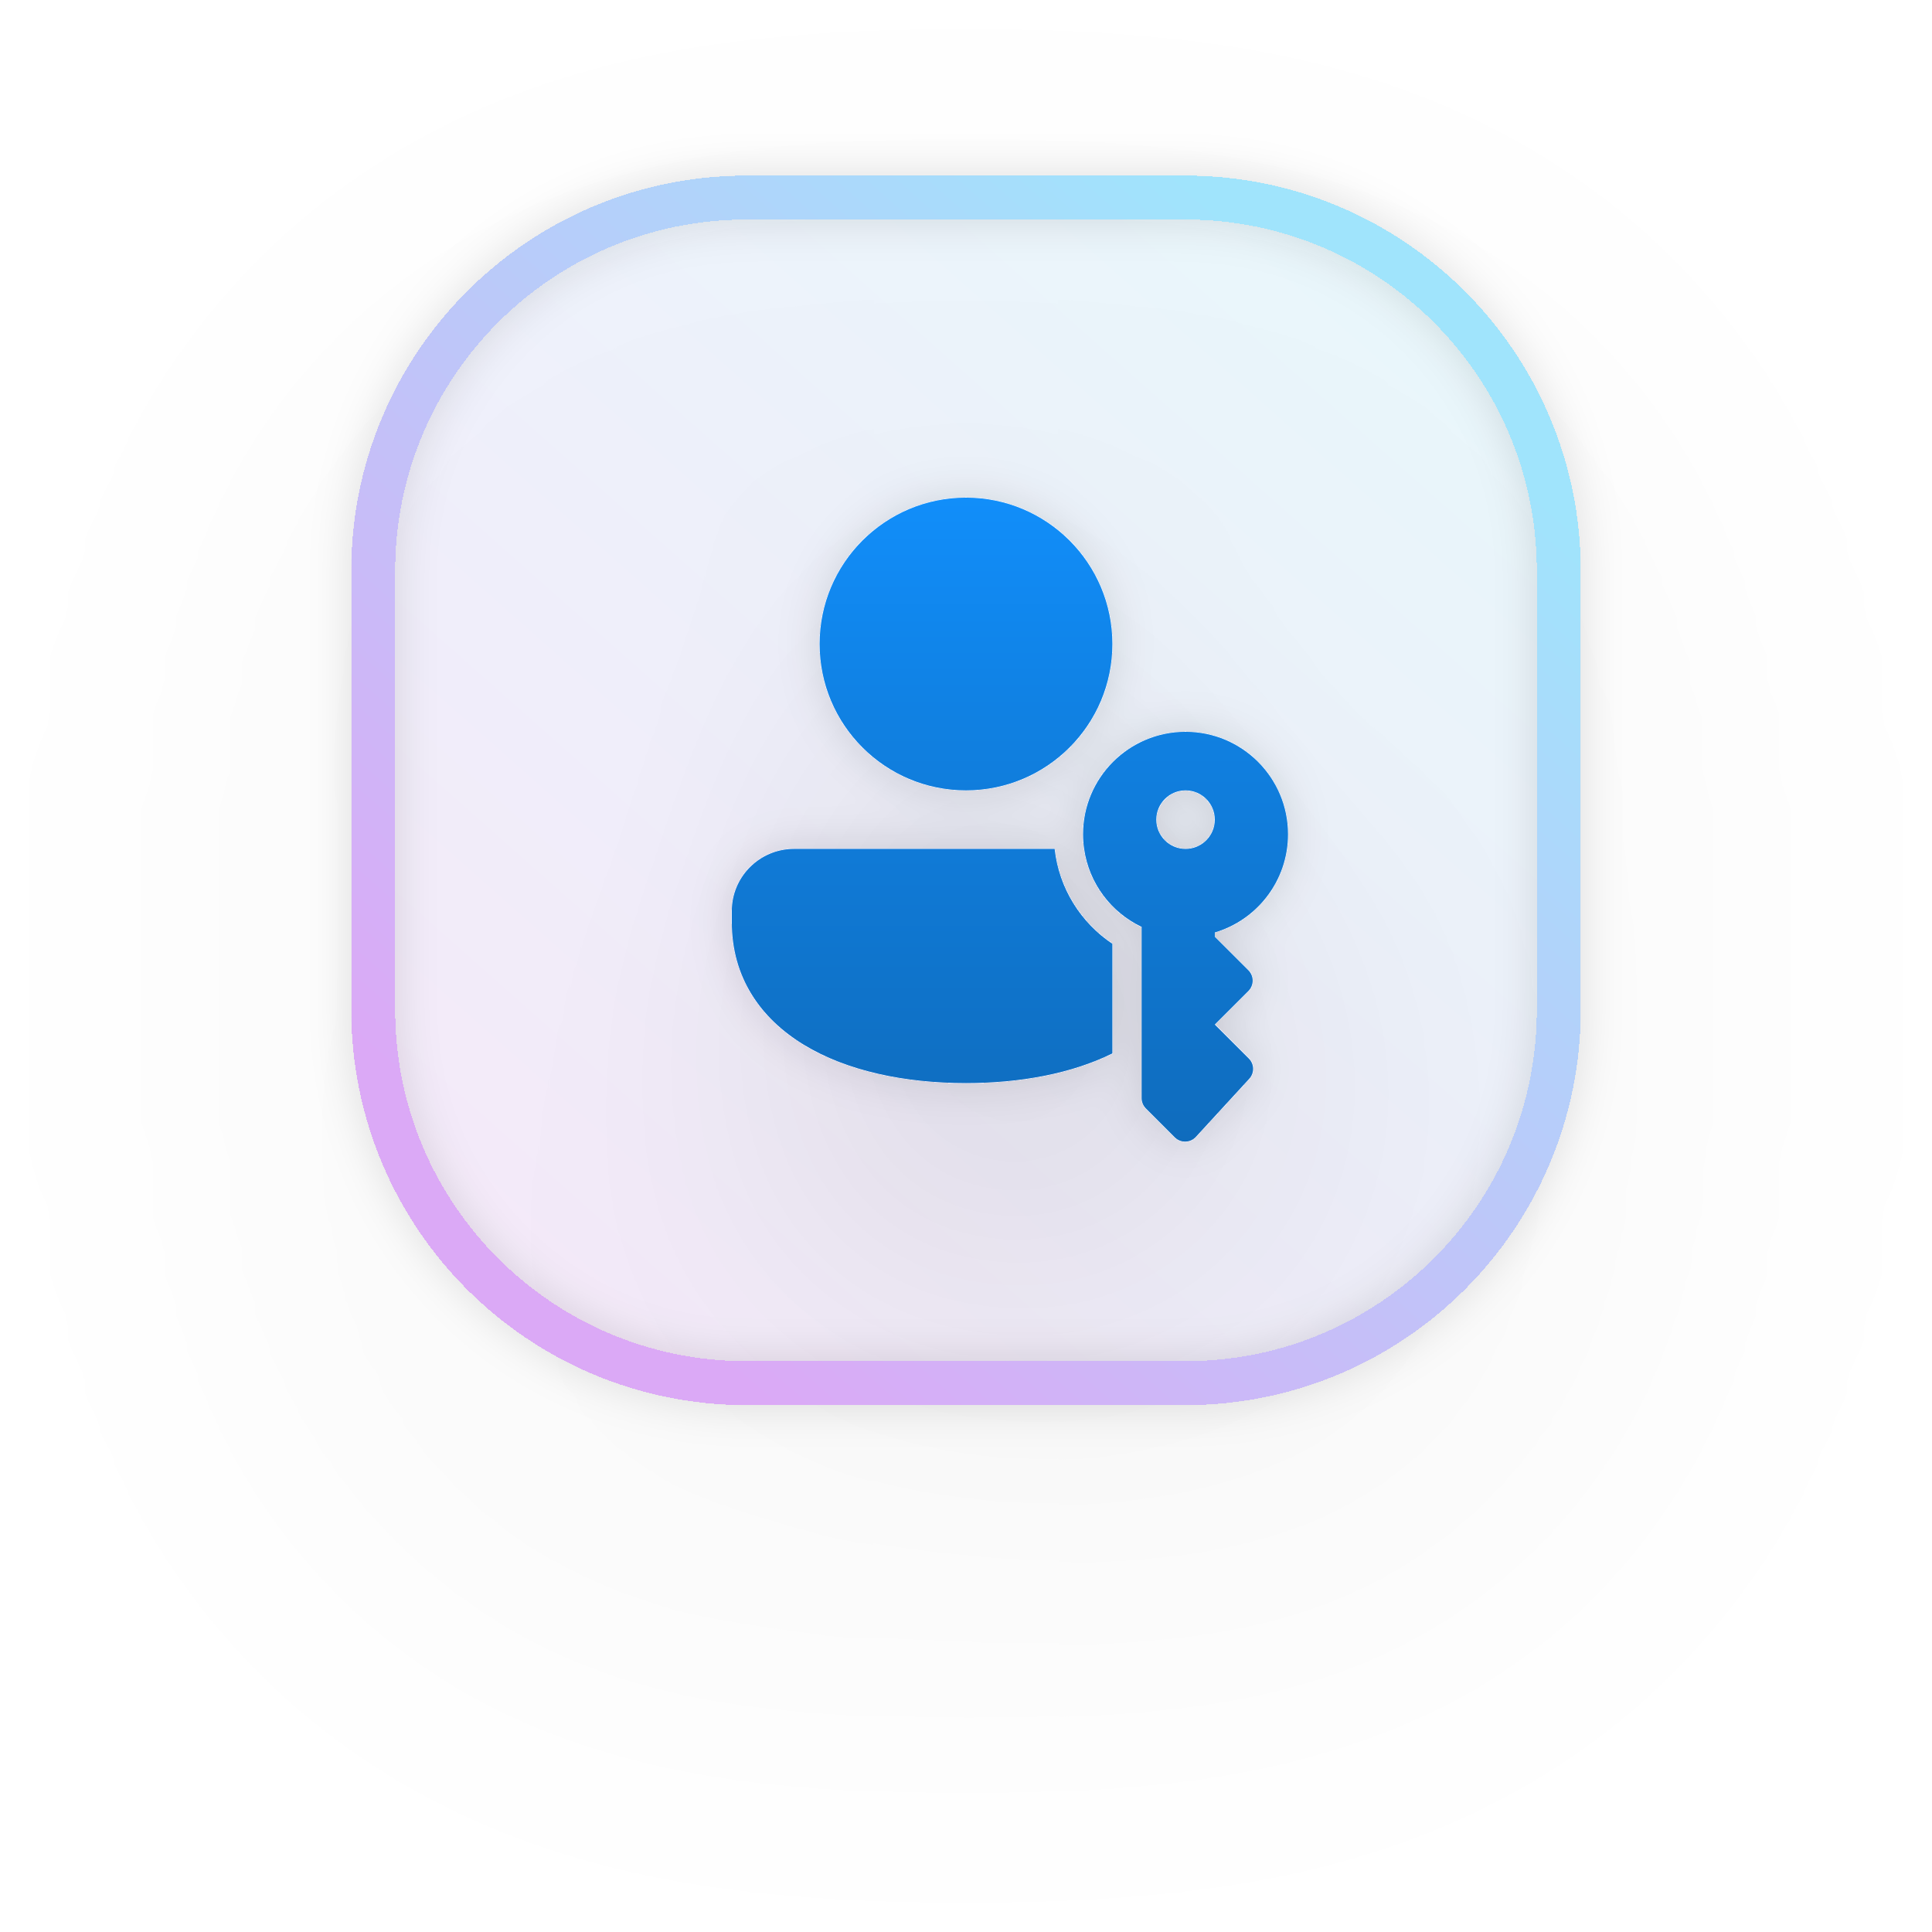
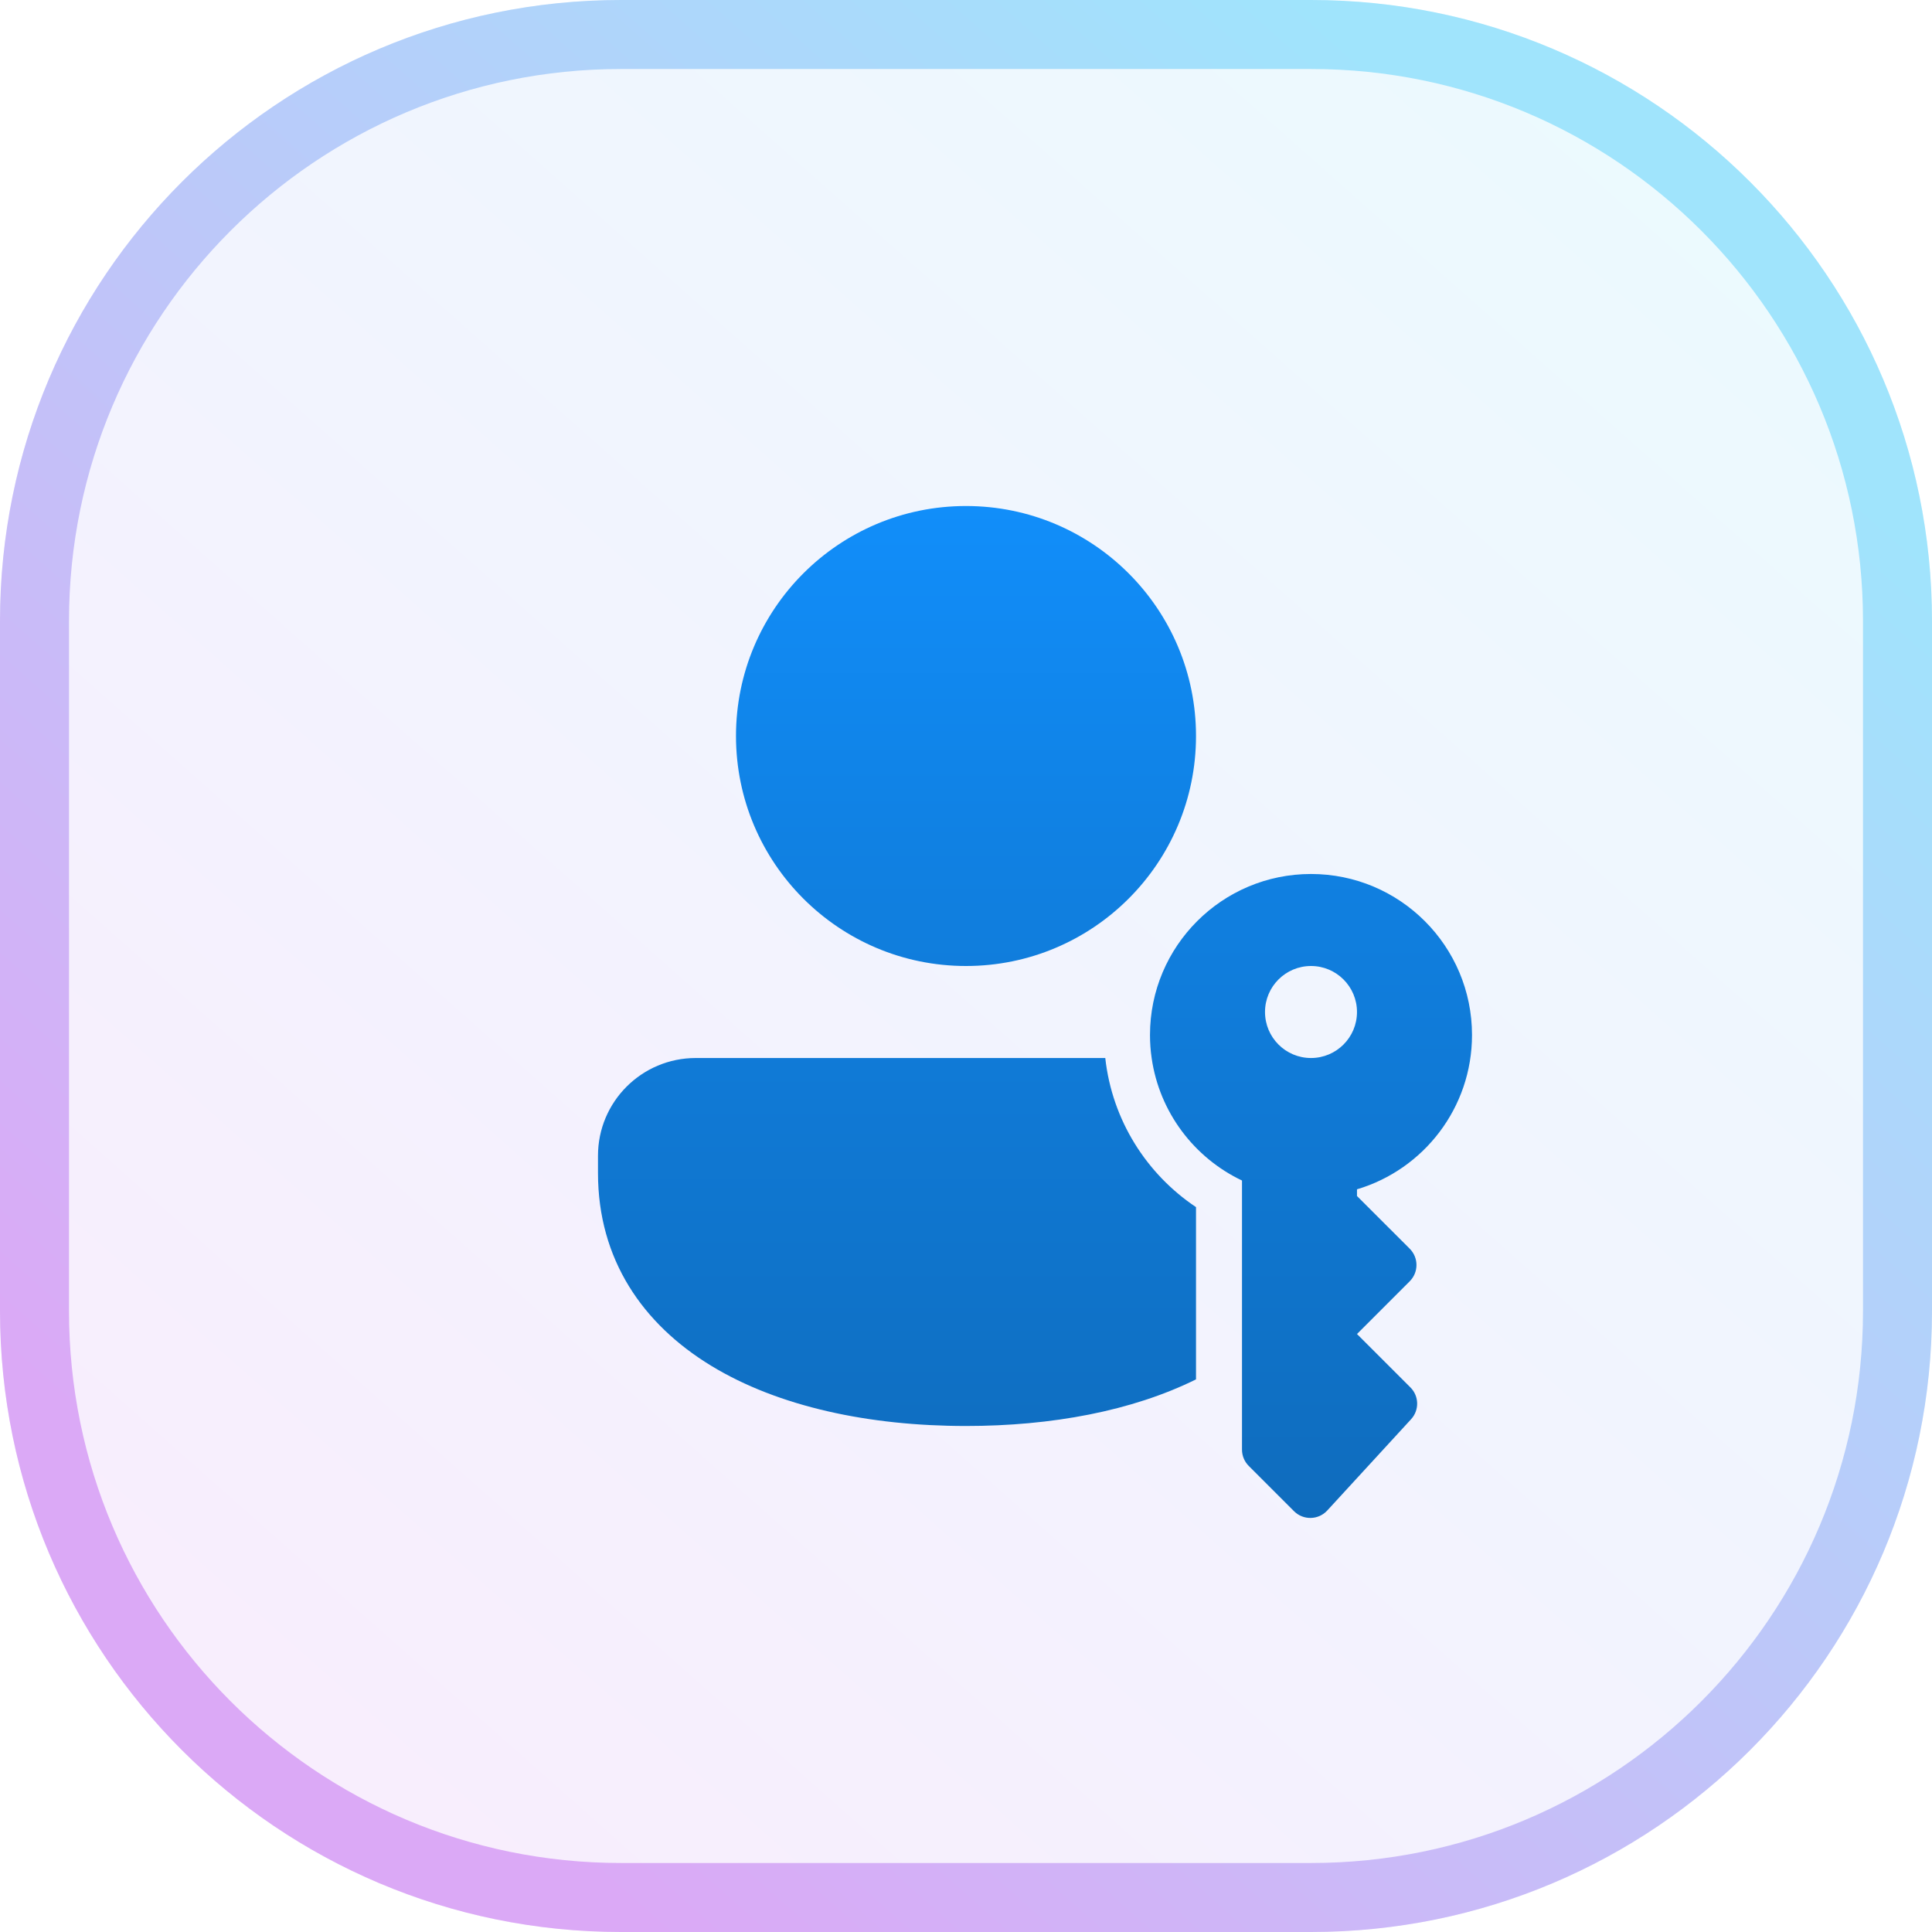
- <svg xmlns="http://www.w3.org/2000/svg" width="88" height="88" viewBox="0 0 88 88" fill="none">
-   <rect x="16" y="8" width="56" height="56" rx="18" fill="url(#paint0_linear_1352_332)" />
-   <g filter="url(#filter0_dd_1352_332)">
-     <path d="M54 9C63.389 9 71 16.611 71 26V46C71 55.389 63.389 63 54 63H34C24.611 63 17 55.389 17 46V26C17 16.611 24.611 9 34 9H54Z" stroke="url(#paint1_linear_1352_332)" stroke-width="2" shape-rendering="crispEdges" />
-     <path d="M44 22.667C40.318 22.667 37.333 25.651 37.333 29.333C37.333 33.015 40.318 36 44 36C47.682 36 50.667 33.015 50.667 29.333C50.667 25.651 47.682 22.667 44 22.667ZM36.167 38.667C34.602 38.667 33.333 39.934 33.333 41.499L33.333 42C33.333 44.504 34.628 46.378 36.614 47.587C38.566 48.776 41.191 49.333 44 49.333C46.477 49.333 48.811 48.9 50.667 47.982V42.989C49.234 42.031 48.236 40.47 48.037 38.667H36.167ZM49.381 38.667C49.349 38.449 49.333 38.226 49.333 38C49.333 35.423 51.423 33.333 54 33.333C56.577 33.333 58.667 35.423 58.667 38C58.667 40.114 57.261 41.9 55.333 42.473V42.667L56.862 44.195C57.122 44.456 57.122 44.878 56.862 45.138L55.333 46.667L56.882 48.215C57.134 48.467 57.143 48.874 56.901 49.137L54.471 51.783C54.214 52.062 53.776 52.071 53.508 51.803L52.195 50.49C52.07 50.365 52 50.196 52 50.019V42.218C50.615 41.56 49.606 40.24 49.381 38.667ZM55.333 37.333C55.333 36.597 54.736 36 54 36C53.264 36 52.667 36.597 52.667 37.333C52.667 38.07 53.264 38.667 54 38.667C54.736 38.667 55.333 38.07 55.333 37.333Z" fill="url(#paint2_linear_1352_332)" />
-   </g>
+ <svg xmlns="http://www.w3.org/2000/svg" width="56" height="56" viewBox="0 0 56 56" fill="none">
+   <rect width="56" height="56" rx="18" fill="url(#paint0_linear_1352_332)" />
+   <path d="M38 1C47.389 1 55 8.611 55 18V38C55 47.389 47.389 55 38 55H18C8.611 55 1 47.389 1 38V18C1 8.611 8.611 1 18 1H38Z" stroke="url(#paint1_linear_1352_332)" stroke-width="2" />
+   <path d="M28 14.667C24.318 14.667 21.333 17.651 21.333 21.333C21.333 25.015 24.318 28 28 28C31.682 28 34.667 25.015 34.667 21.333C34.667 17.651 31.682 14.667 28 14.667ZM20.167 30.667C18.602 30.667 17.333 31.934 17.333 33.499L17.333 34C17.333 36.504 18.628 38.378 20.613 39.587C22.566 40.776 25.191 41.333 28 41.333C30.477 41.333 32.811 40.9 34.667 39.982V34.989C33.234 34.031 32.236 32.47 32.037 30.667H20.167ZM33.381 30.667C33.349 30.449 33.333 30.226 33.333 30C33.333 27.423 35.423 25.333 38 25.333C40.577 25.333 42.667 27.423 42.667 30C42.667 32.114 41.261 33.9 39.333 34.473V34.667L40.862 36.195C41.122 36.456 41.122 36.878 40.862 37.138L39.333 38.667L40.882 40.215C41.134 40.467 41.143 40.874 40.901 41.137L38.471 43.783C38.214 44.062 37.776 44.071 37.508 43.803L36.195 42.49C36.07 42.365 36 42.196 36 42.019V34.218C34.615 33.56 33.606 32.24 33.381 30.667ZM39.333 29.333C39.333 28.597 38.736 28 38 28C37.264 28 36.667 28.597 36.667 29.333C36.667 30.07 37.264 30.667 38 30.667C38.736 30.667 39.333 30.07 39.333 29.333Z" fill="url(#paint2_linear_1352_332)" />
  <defs>
-     <filter id="filter0_dd_1352_332" x="0" y="0" width="88" height="88" filterUnits="userSpaceOnUse" color-interpolation-filters="sRGB">
-       <feFlood flood-opacity="0" result="BackgroundImageFix" />
-       <feColorMatrix in="SourceAlpha" type="matrix" values="0 0 0 0 0 0 0 0 0 0 0 0 0 0 0 0 0 0 127 0" result="hardAlpha" />
-       <feOffset />
-       <feGaussianBlur stdDeviation="1" />
-       <feComposite in2="hardAlpha" operator="out" />
-       <feColorMatrix type="matrix" values="0 0 0 0 0 0 0 0 0 0 0 0 0 0 0 0 0 0 0.12 0" />
-       <feBlend mode="normal" in2="BackgroundImageFix" result="effect1_dropShadow_1352_332" />
-       <feColorMatrix in="SourceAlpha" type="matrix" values="0 0 0 0 0 0 0 0 0 0 0 0 0 0 0 0 0 0 127 0" result="hardAlpha" />
-       <feOffset dy="8" />
-       <feGaussianBlur stdDeviation="8" />
-       <feComposite in2="hardAlpha" operator="out" />
-       <feColorMatrix type="matrix" values="0 0 0 0 0 0 0 0 0 0 0 0 0 0 0 0 0 0 0.14 0" />
-       <feBlend mode="normal" in2="effect1_dropShadow_1352_332" result="effect2_dropShadow_1352_332" />
-       <feBlend mode="normal" in="SourceGraphic" in2="effect2_dropShadow_1352_332" result="shape" />
-     </filter>
-     <linearGradient id="paint0_linear_1352_332" x1="65" y1="15" x2="26" y2="59" gradientUnits="userSpaceOnUse">
+     <linearGradient id="paint0_linear_1352_332" x1="49" y1="7" x2="10" y2="51" gradientUnits="userSpaceOnUse">
      <stop stop-color="#A0E4FC" stop-opacity="0.2" />
      <stop offset="1" stop-color="#DBA9F6" stop-opacity="0.2" />
    </linearGradient>
-     <linearGradient id="paint1_linear_1352_332" x1="63.5" y1="16.5" x2="27.286" y2="57.357" gradientUnits="userSpaceOnUse">
+     <linearGradient id="paint1_linear_1352_332" x1="47.5" y1="8.5" x2="11.286" y2="49.357" gradientUnits="userSpaceOnUse">
      <stop stop-color="#A0E4FC" />
      <stop offset="1" stop-color="#DBA9F6" />
    </linearGradient>
-     <linearGradient id="paint2_linear_1352_332" x1="46" y1="22.667" x2="46" y2="51.998" gradientUnits="userSpaceOnUse">
+     <linearGradient id="paint2_linear_1352_332" x1="30" y1="14.667" x2="30" y2="43.998" gradientUnits="userSpaceOnUse">
      <stop stop-color="#118EFA" />
      <stop offset="0.33" stop-color="#1081E3" />
      <stop offset="1" stop-color="#0F6CBD" />
    </linearGradient>
  </defs>
</svg>
